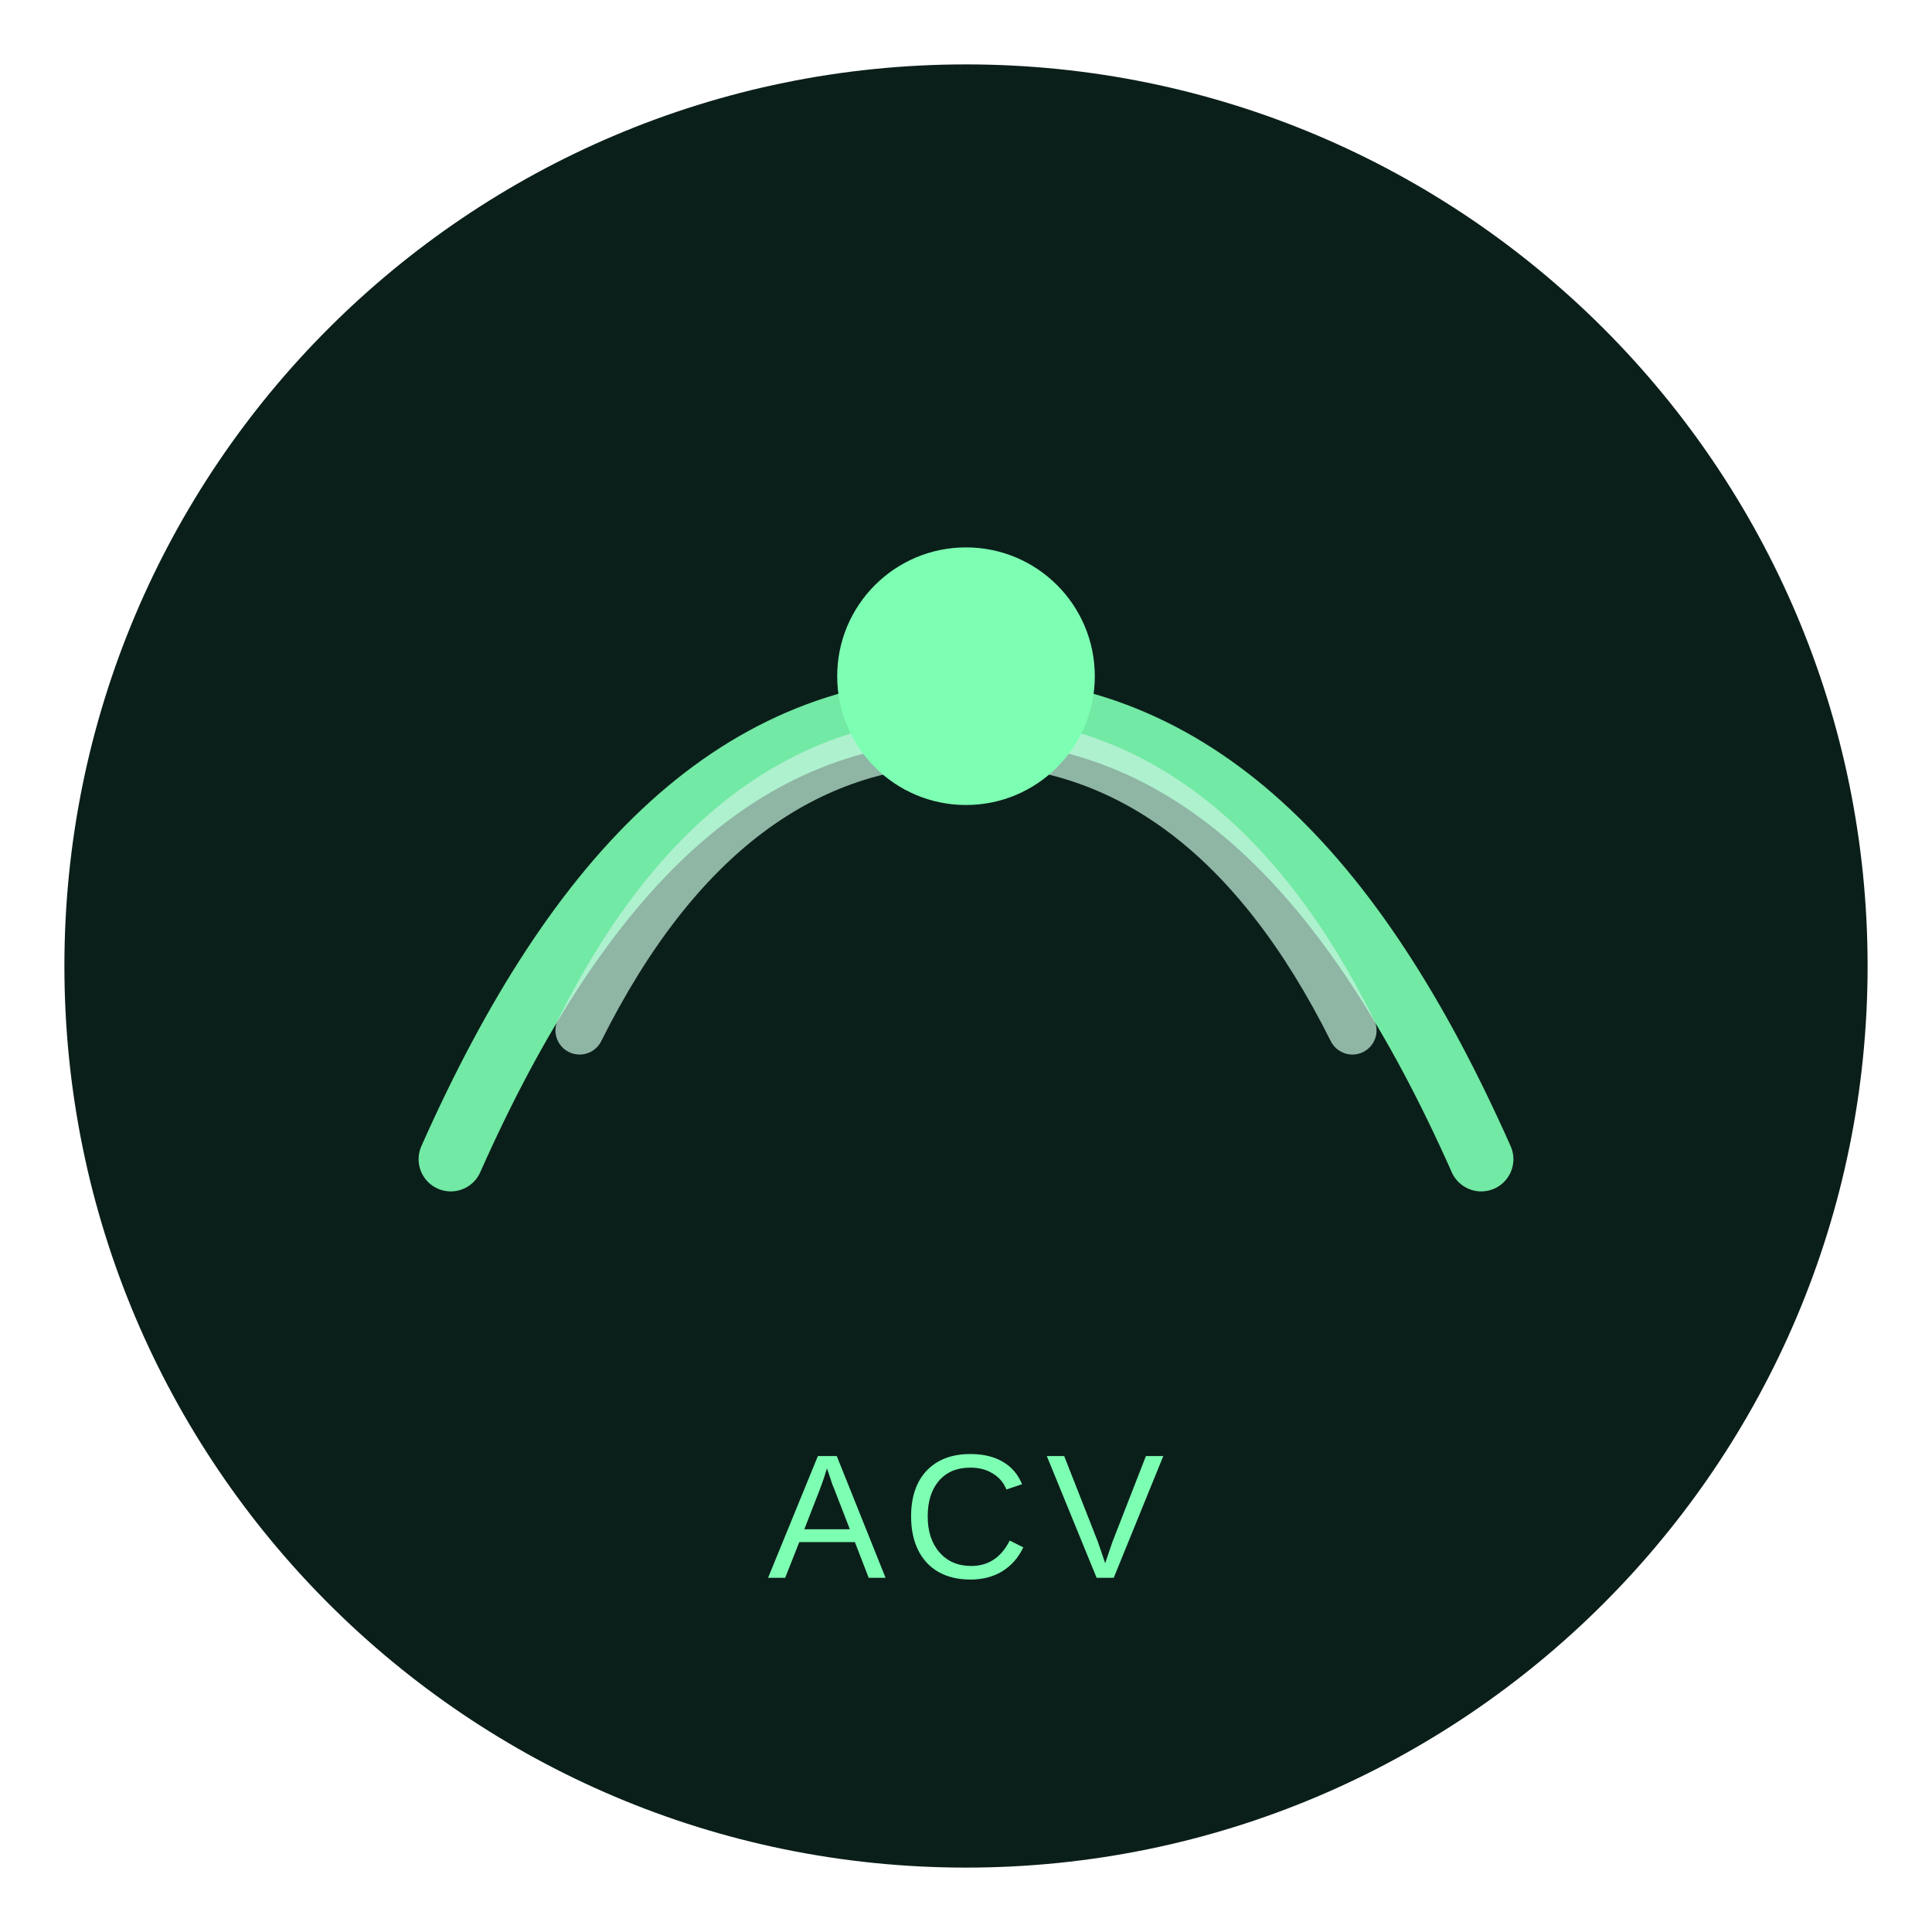
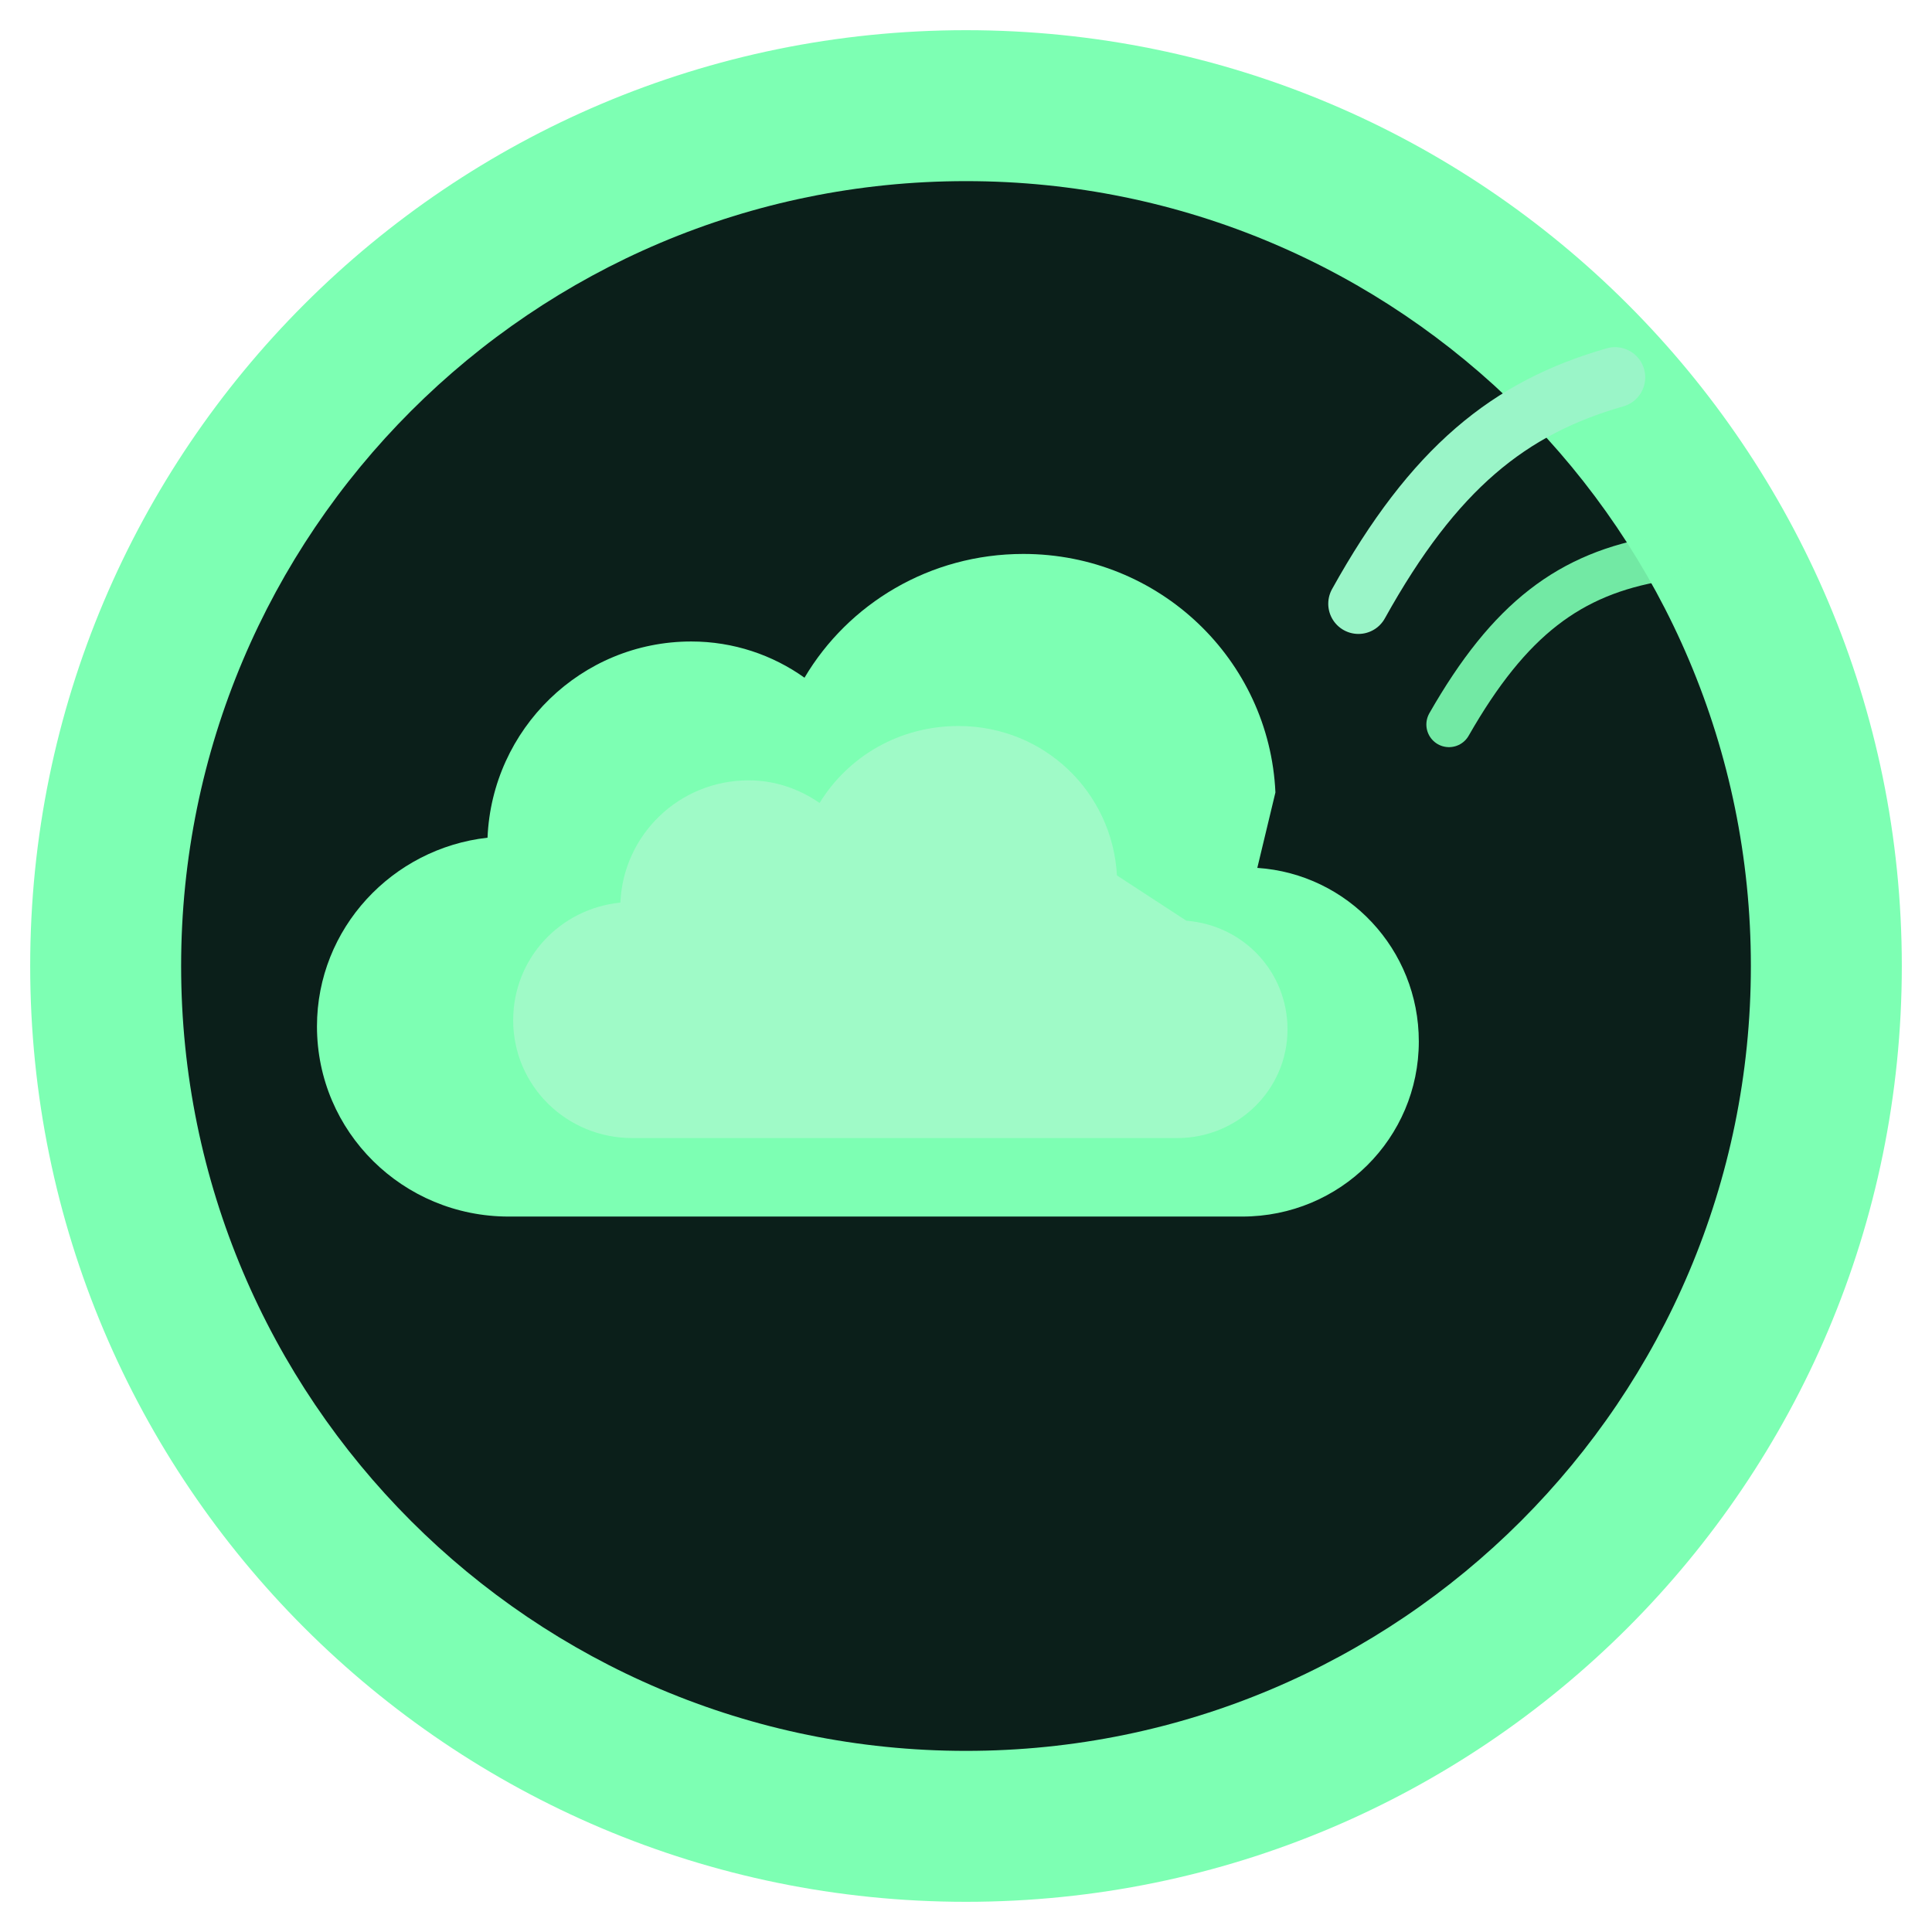
- <svg xmlns="http://www.w3.org/2000/svg" width="120" height="120" viewBox="0 0 120 120" fill="none">
-   <circle cx="60" cy="60" r="56" fill="#0B1F1A" />
-   <path d="M28 72c8-18 18-28 32-28s24 10 32 28" stroke="#7DFFB3" stroke-width="4" stroke-linecap="round" fill="none" opacity="0.9" />
-   <path d="M36 64c6-12 14-18 24-18s18 6 24 18" stroke="#C8F5E0" stroke-width="3" stroke-linecap="round" fill="none" opacity="0.7" />
-   <circle cx="60" cy="42" r="8" fill="#7DFFB3" />
-   <text x="60" y="98" text-anchor="middle" font-family="Arial Black,Arial,sans-serif" font-size="11" fill="#7DFFB3" letter-spacing="1">ACV</text>
+ <svg xmlns="http://www.w3.org/2000/svg" width="128" height="128" viewBox="0 0 128 128" fill="none">
+   <circle cx="64" cy="64" r="62" fill="#7DFFB3" />
+   <circle cx="64" cy="64" r="52" fill="#0B1F1A" />
+   <path fill="#7DFFB3" d="M84.5 52.5c-.4-8.8-7.7-15.8-16.7-15.8-6.2 0-11.6 3.3-14.5 8.2-2.1-1.5-4.7-2.4-7.5-2.4-7.3 0-13.2 5.8-13.5 13-6.3.7-11.3 6-11.3 12.5 0 7 5.7 12.6 12.7 12.6h48.6c6.5 0 11.7-5.2 11.7-11.6 0-6.1-4.7-11.1-10.7-11.5z" />
+   <path fill="#C8F5E0" opacity="0.45" d="M74 58c-.3-5.5-4.8-9.9-10.5-9.9-3.9 0-7.3 2-9.2 5.1-1.3-.9-2.9-1.5-4.7-1.5-4.6 0-8.3 3.6-8.5 8.1-4 .4-7.1 3.7-7.1 7.8 0 4.3 3.5 7.8 7.9 7.8H78c4 0 7.3-3.2 7.3-7.2 0-3.8-2.9-6.9-6.7-7.2z" />
+   <path d="M90 40c5-9 10-13 17-15" stroke="#9AF5C8" stroke-width="4" stroke-linecap="round" />
+   <path d="M96 48c4-7 8-10 14-11" stroke="#7DFFB3" stroke-width="3" stroke-linecap="round" opacity="0.9" />
</svg>
